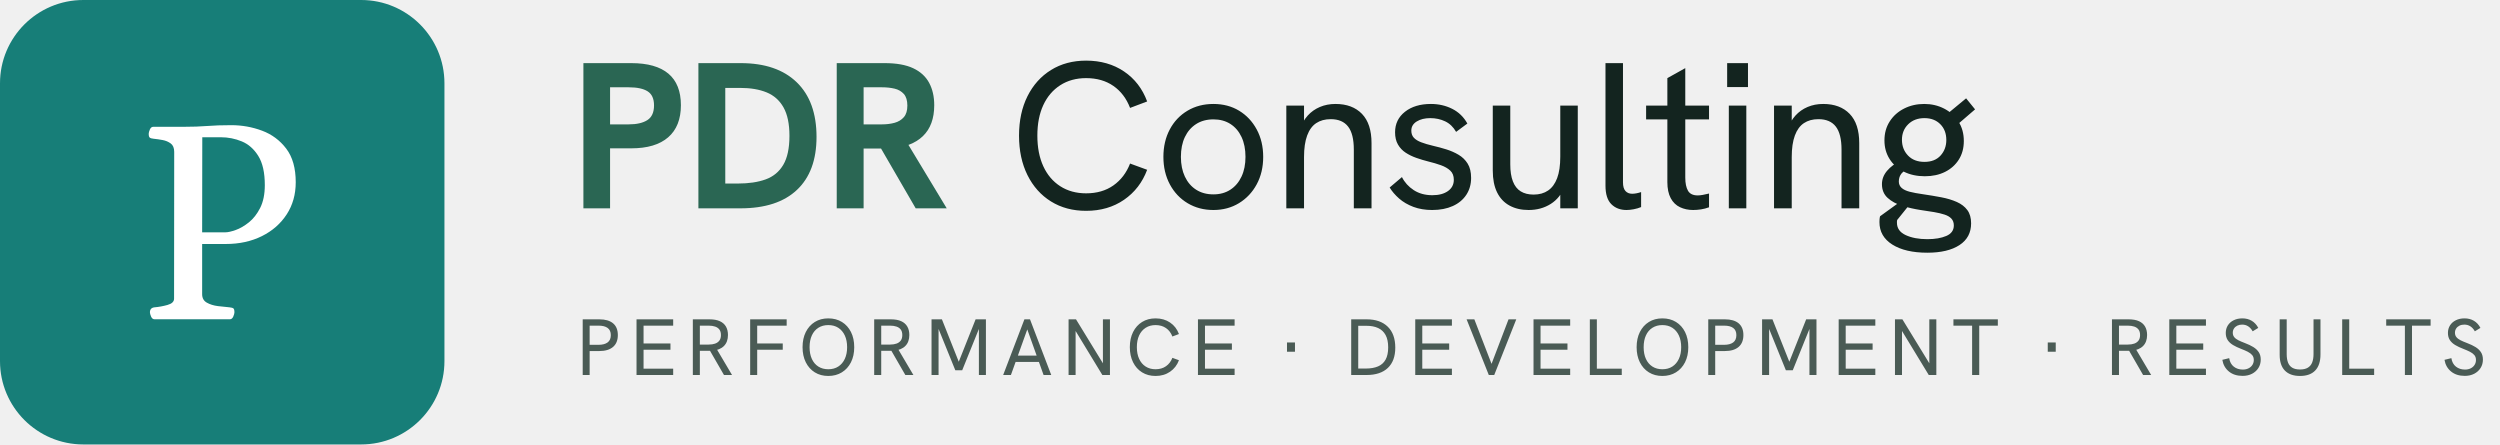
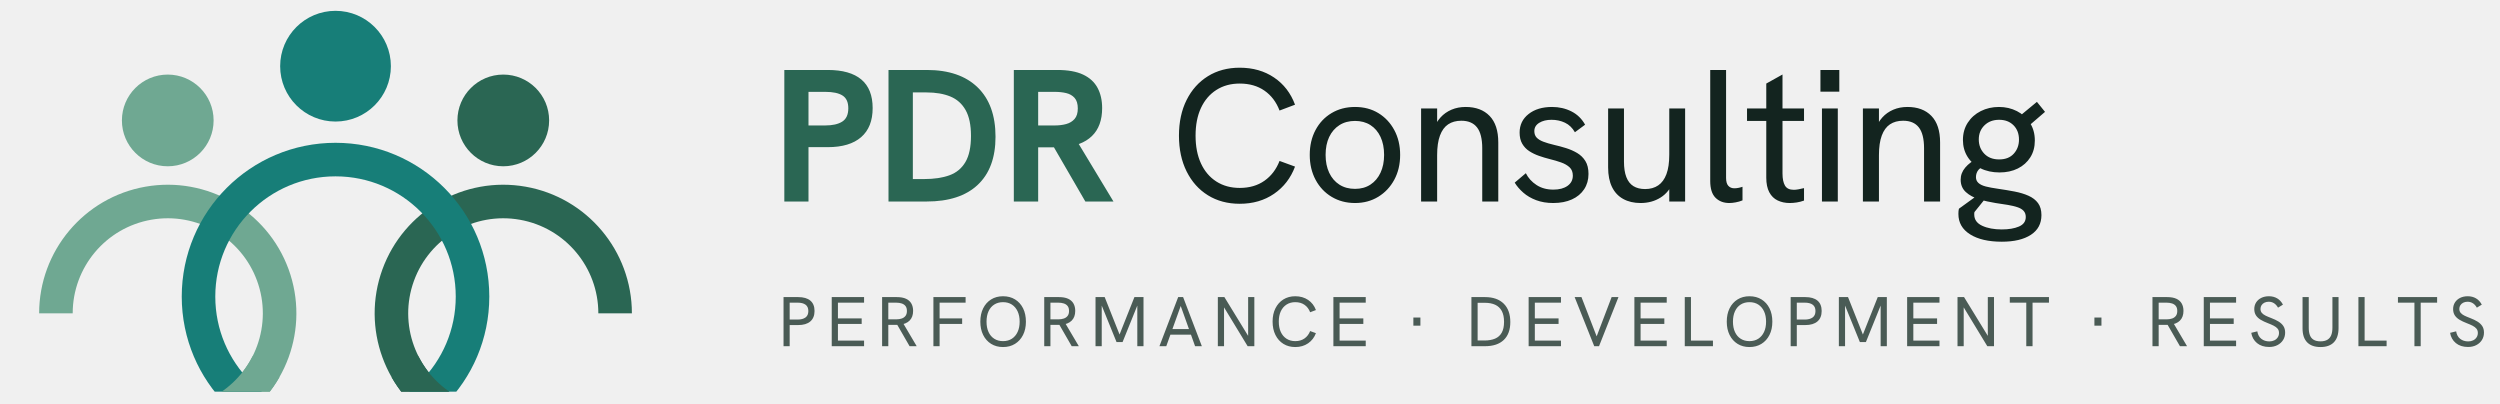
- <svg xmlns="http://www.w3.org/2000/svg" viewBox="0 0 360 64" width="360" height="64" role="img" aria-label="PDR Consulting">
-   <rect x="0.00" y="0.00" width="64.00" height="64.00" rx="12.00" fill="#177E78" />
-   <path d="M22.254 45.975Q21.922 45.975 21.756 45.584Q21.59 45.193 21.59 44.979Q21.59 44.334 22.234 44.256Q23.172 44.178 24.119 43.914Q25.066 43.65 25.066 43.006L25.086 21.873Q25.086 21.033 24.588 20.662Q24.09 20.291 23.406 20.164Q22.723 20.037 22.117 19.979Q21.707 19.939 21.561 19.812Q21.414 19.686 21.414 19.256Q21.414 19.041 21.58 18.65Q21.746 18.26 22.078 18.26H26.434Q28.367 18.26 29.832 18.143Q31.297 18.025 33.309 18.025Q35.613 18.025 37.732 18.816Q39.852 19.607 41.219 21.404Q42.586 23.201 42.586 26.248Q42.586 28.865 41.287 30.867Q39.988 32.869 37.713 34.002Q35.438 35.135 32.508 35.135H29.109V42.361Q29.109 43.201 29.783 43.582Q30.457 43.963 31.385 44.08Q32.312 44.197 33.055 44.256Q33.465 44.295 33.611 44.412Q33.758 44.529 33.758 44.979Q33.758 45.193 33.592 45.584Q33.426 45.975 33.094 45.975ZM29.109 33.455H32.449Q32.996 33.455 33.934 33.123Q34.871 32.791 35.838 32.02Q36.805 31.248 37.469 29.93Q38.133 28.611 38.133 26.658Q38.133 23.963 37.195 22.459Q36.258 20.955 34.812 20.359Q33.367 19.764 31.805 19.764H29.129Z" fill="#FFFFFF" />
-   <path d="M84.01 30.0V9.09H90.91Q94.45 9.09 96.25 10.605Q98.05 12.12 98.05 15.15Q98.05 18.18 96.22 19.77Q94.39 21.36 90.91 21.36H87.85V30.0ZM87.85 17.91H90.52Q92.26 17.91 93.22 17.295Q94.18 16.68 94.18 15.18Q94.18 13.74 93.265 13.155Q92.35 12.57 90.52 12.57H87.85ZM100.57 30.0V9.09H106.66Q111.88 9.09 114.73 11.85Q117.58 14.61 117.58 19.71Q117.58 24.69 114.76 27.345Q111.94 30.0 106.63 30.0ZM104.44 26.43H106.24Q108.61 26.43 110.26 25.83Q111.91 25.23 112.795 23.73Q113.68 22.23 113.68 19.56Q113.68 16.98 112.825 15.465Q111.97 13.95 110.395 13.305Q108.82 12.66 106.6 12.66H104.44ZM120.49 30.0V9.09H127.39Q129.94 9.09 131.5 9.825Q133.06 10.56 133.795 11.925Q134.53 13.29 134.53 15.15Q134.53 18.03 132.895 19.605Q131.26 21.18 128.23 21.36Q127.54 21.39 126.82 21.39Q126.1 21.39 125.59 21.39H124.36V30.0ZM131.86 30.0 126.61 20.94 130.57 20.46 136.33 30.0ZM124.36 17.91H127.0Q127.99 17.91 128.815 17.685Q129.64 17.46 130.15 16.875Q130.66 16.29 130.66 15.21Q130.66 14.1 130.15 13.53Q129.64 12.96 128.815 12.765Q127.99 12.57 127.0 12.57H124.36Z" fill="#2A6653" />
-   <path d="M156.4 30.36Q153.52 30.36 151.345 29.01Q149.17 27.66 147.955 25.215Q146.74 22.77 146.74 19.53Q146.74 16.29 147.955 13.86Q149.17 11.43 151.345 10.08Q153.52 8.73 156.4 8.73Q159.55 8.73 161.86 10.29Q164.17 11.85 165.19 14.61L162.73 15.54Q161.95 13.5 160.33 12.375Q158.71 11.25 156.4 11.25Q154.27 11.25 152.68 12.27Q151.09 13.29 150.235 15.135Q149.38 16.98 149.38 19.53Q149.38 22.08 150.235 23.94Q151.09 25.8 152.68 26.82Q154.27 27.84 156.4 27.84Q158.71 27.84 160.33 26.7Q161.95 25.56 162.73 23.55L165.19 24.45Q164.17 27.18 161.86 28.77Q159.55 30.36 156.4 30.36ZM174.73 30.24Q172.66 30.24 171.025 29.265Q169.39 28.29 168.46 26.55Q167.53 24.81 167.53 22.59Q167.53 20.37 168.445 18.645Q169.36 16.92 170.995 15.945Q172.63 14.97 174.73 14.97Q176.83 14.97 178.435 15.945Q180.04 16.92 180.97 18.645Q181.9 20.37 181.9 22.59Q181.9 24.81 180.97 26.535Q180.04 28.26 178.42 29.25Q176.8 30.24 174.73 30.24ZM174.73 27.99Q176.14 27.99 177.175 27.315Q178.21 26.64 178.78 25.425Q179.35 24.21 179.35 22.59Q179.35 20.94 178.78 19.725Q178.21 18.51 177.175 17.85Q176.14 17.19 174.73 17.19Q173.29 17.19 172.24 17.865Q171.19 18.54 170.62 19.74Q170.05 20.94 170.05 22.59Q170.05 24.21 170.62 25.425Q171.19 26.64 172.24 27.315Q173.29 27.99 174.73 27.99ZM185.23 30.0V15.21H187.78V18.36L187.18 18.57Q187.6 17.43 188.32 16.635Q189.04 15.84 190.06 15.405Q191.08 14.97 192.31 14.97Q194.74 14.97 196.12 16.395Q197.5 17.82 197.5 20.61V30.0H194.95V21.54Q194.95 19.29 194.125 18.225Q193.3 17.16 191.62 17.16Q190.39 17.16 189.535 17.73Q188.68 18.3 188.23 19.515Q187.78 20.73 187.78 22.62V30.0ZM206.23 30.24Q204.73 30.24 203.53 29.79Q202.33 29.34 201.475 28.59Q200.62 27.84 200.11 27.0L201.88 25.5Q202.45 26.64 203.575 27.375Q204.7 28.11 206.26 28.11Q207.67 28.11 208.51 27.51Q209.35 26.91 209.35 25.89Q209.35 25.05 208.84 24.57Q208.33 24.09 207.49 23.79Q206.65 23.49 205.66 23.25Q204.82 23.04 203.965 22.74Q203.11 22.44 202.42 21.99Q201.73 21.54 201.31 20.82Q200.89 20.1 200.89 19.05Q200.89 17.22 202.315 16.095Q203.74 14.97 206.05 14.97Q207.73 14.97 209.125 15.675Q210.52 16.38 211.3 17.79L209.68 18.99Q209.08 17.94 208.105 17.475Q207.13 17.01 205.96 17.01Q204.79 17.01 204.01 17.49Q203.23 17.97 203.23 18.81Q203.23 19.44 203.59 19.83Q203.95 20.22 204.655 20.49Q205.36 20.76 206.38 21.0Q207.31 21.21 208.27 21.51Q209.23 21.81 210.04 22.29Q210.85 22.77 211.345 23.565Q211.84 24.36 211.84 25.62Q211.84 27.0 211.15 28.05Q210.46 29.1 209.2 29.67Q207.94 30.24 206.23 30.24ZM220.12 30.24Q218.53 30.24 217.36 29.595Q216.19 28.95 215.575 27.69Q214.96 26.43 214.96 24.57V15.21H217.48V23.67Q217.48 25.14 217.855 26.115Q218.23 27.09 218.98 27.555Q219.73 28.02 220.84 28.02Q222.07 28.02 222.925 27.435Q223.78 26.85 224.23 25.65Q224.68 24.45 224.68 22.56V15.21H227.2V30.0H224.68V26.85H225.31Q224.68 28.5 223.3 29.37Q221.92 30.24 220.12 30.24ZM234.22 30.24Q232.87 30.24 232.03 29.4Q231.19 28.56 231.19 26.73V9.09H233.71V26.25Q233.71 27.12 234.07 27.51Q234.43 27.9 235.03 27.9Q235.3 27.9 235.63 27.84Q235.96 27.78 236.32 27.66V29.82Q235.81 30.03 235.24 30.135Q234.67 30.24 234.22 30.24ZM243.82 30.24Q242.77 30.24 241.915 29.835Q241.06 29.43 240.58 28.53Q240.1 27.63 240.1 26.22V11.25L242.68 9.81V25.56Q242.68 26.79 243.07 27.465Q243.46 28.14 244.48 28.14Q244.78 28.14 245.2 28.065Q245.62 27.99 246.1 27.87V29.85Q245.53 30.06 244.945 30.15Q244.36 30.24 243.82 30.24ZM237.04 17.19V15.21H246.1V17.19ZM248.95 30.0V15.21H251.47V30.0ZM248.71 12.54V9.09H251.71V12.54ZM255.46 30.0V15.21H258.01V18.36L257.41 18.57Q257.83 17.43 258.55 16.635Q259.27 15.84 260.29 15.405Q261.31 14.97 262.54 14.97Q264.97 14.97 266.35 16.395Q267.73 17.82 267.73 20.61V30.0H265.18V21.54Q265.18 19.29 264.355 18.225Q263.53 17.16 261.85 17.16Q260.62 17.16 259.765 17.73Q258.91 18.3 258.46 19.515Q258.01 20.73 258.01 22.62V30.0ZM277.54 36.39Q274.36 36.39 272.5 35.22Q270.64 34.05 270.64 31.98Q270.64 31.83 270.655 31.59Q270.67 31.35 270.73 31.14L274.42 28.47L275.29 29.07L273.19 31.68Q273.16 31.8 273.16 31.89Q273.16 31.98 273.16 32.07Q273.16 33.27 274.42 33.855Q275.68 34.44 277.54 34.44Q279.19 34.44 280.27 33.975Q281.35 33.51 281.35 32.46Q281.35 31.86 281.005 31.485Q280.66 31.11 280.015 30.9Q279.37 30.69 278.5 30.54Q277.63 30.39 276.55 30.24Q275.2 30.03 273.925 29.64Q272.65 29.25 271.825 28.5Q271 27.75 271 26.52Q271 25.47 271.735 24.6Q272.47 23.73 273.67 23.16L275.29 24.21Q274.27 24.45 273.85 24.945Q273.43 25.44 273.43 26.13Q273.43 26.7 273.835 27.06Q274.24 27.42 275.005 27.615Q275.77 27.81 276.85 27.96Q278.29 28.17 279.55 28.41Q280.81 28.65 281.785 29.085Q282.76 29.52 283.3 30.255Q283.84 30.99 283.84 32.16Q283.84 34.2 282.16 35.295Q280.48 36.39 277.54 36.39ZM277.18 25.38Q275.47 25.38 274.15 24.72Q272.83 24.06 272.095 22.89Q271.36 21.72 271.36 20.22Q271.36 18.66 272.125 17.475Q272.89 16.29 274.195 15.63Q275.5 14.97 277.09 14.97Q278.65 14.97 279.94 15.63Q281.23 16.29 282.01 17.49Q282.79 18.69 282.79 20.31Q282.79 21.84 282.07 22.98Q281.35 24.12 280.09 24.75Q278.83 25.38 277.18 25.38ZM277.12 23.31Q278.62 23.31 279.445 22.395Q280.27 21.48 280.27 20.16Q280.27 18.75 279.4 17.88Q278.53 17.01 277.12 17.01Q275.68 17.01 274.78 17.895Q273.88 18.78 273.88 20.13Q273.88 21.48 274.75 22.395Q275.62 23.31 277.12 23.31ZM281.83 17.97 280 16.74 283.12 14.16 284.41 15.75Z" fill="#13241F" />
-   <path d="M83.909 54.0V45.984H86.3Q87.6 45.984 88.284 46.559Q88.969 47.135 88.969 48.25Q88.969 49.365 88.279 49.958Q87.588 50.55 86.3 50.55H84.909V54.0ZM84.909 49.653H86.197Q87.025 49.653 87.491 49.314Q87.957 48.974 87.957 48.261Q87.957 47.56 87.502 47.227Q87.048 46.893 86.197 46.893H84.909ZM91.66 54.0V45.984H96.938V46.893H92.672V49.458H96.547V50.366H92.672V53.092H96.938V54.0ZM99.767 54.0V45.984H102.159Q103.079 45.984 103.666 46.255Q104.252 46.525 104.54 47.031Q104.827 47.537 104.827 48.239Q104.827 49.239 104.252 49.82Q103.677 50.401 102.585 50.504Q102.412 50.516 102.171 50.516Q101.929 50.516 101.699 50.516H100.779V54.0ZM104.252 54.0 102.171 50.389 103.206 50.263 105.413 54.0ZM100.779 49.618H102.056Q102.585 49.618 102.976 49.48Q103.367 49.343 103.591 49.044Q103.815 48.745 103.815 48.25Q103.815 47.744 103.591 47.451Q103.367 47.157 102.97 47.025Q102.573 46.893 102.056 46.893H100.779ZM108.024 54.0V45.984H113.28V46.893H109.036V49.458H112.716V50.366H109.036V54.0ZM119.271 54.138Q118.167 54.138 117.333 53.62Q116.5 53.103 116.034 52.172Q115.568 51.24 115.568 49.998Q115.568 48.745 116.034 47.813Q116.5 46.882 117.333 46.364Q118.167 45.846 119.271 45.846Q120.398 45.846 121.238 46.364Q122.077 46.882 122.543 47.813Q123.009 48.745 123.009 49.998Q123.009 51.24 122.537 52.172Q122.066 53.103 121.226 53.62Q120.387 54.138 119.271 54.138ZM119.271 53.172Q120.111 53.172 120.714 52.781Q121.318 52.39 121.652 51.677Q121.985 50.964 121.985 49.998Q121.985 49.02 121.652 48.307Q121.318 47.594 120.714 47.203Q120.111 46.812 119.271 46.812Q118.455 46.812 117.845 47.198Q117.236 47.583 116.908 48.296Q116.58 49.009 116.58 49.998Q116.58 50.975 116.908 51.688Q117.236 52.401 117.845 52.787Q118.455 53.172 119.271 53.172ZM125.884 54.0V45.984H128.276Q129.196 45.984 129.782 46.255Q130.369 46.525 130.656 47.031Q130.944 47.537 130.944 48.239Q130.944 49.239 130.368 49.82Q129.793 50.401 128.701 50.504Q128.529 50.516 128.287 50.516Q128.046 50.516 127.816 50.516H126.896V54.0ZM130.369 54.0 128.287 50.389 129.322 50.263 131.53 54.0ZM126.896 49.618H128.172Q128.701 49.618 129.092 49.48Q129.483 49.343 129.707 49.044Q129.931 48.745 129.931 48.25Q129.931 47.744 129.707 47.451Q129.483 47.157 129.086 47.025Q128.69 46.893 128.172 46.893H126.896ZM134.141 54.0V45.984H135.636L138.154 52.321H137.97L140.488 45.984H141.972V54.0H140.96V47.157L141.041 47.169L138.556 53.322H137.567L135.072 47.169L135.153 47.157V54.0ZM144.456 54.0 147.515 45.984H148.32L151.379 54.0H150.275L147.929 47.434L145.572 54.0ZM146.158 52.114 146.469 51.206H149.367L149.7 52.114ZM153.875 54.0V45.984H154.944L159.049 52.689H158.82V45.984H159.832V54.0H158.739L154.656 47.284H154.887V54.0ZM166.398 54.138Q165.294 54.138 164.46 53.62Q163.626 53.103 163.161 52.166Q162.695 51.228 162.695 49.986Q162.695 48.745 163.161 47.813Q163.626 46.882 164.46 46.364Q165.294 45.846 166.398 45.846Q167.606 45.846 168.491 46.445Q169.376 47.043 169.768 48.1L168.825 48.457Q168.525 47.675 167.904 47.244Q167.284 46.812 166.398 46.812Q165.582 46.812 164.972 47.203Q164.363 47.594 164.035 48.302Q163.707 49.009 163.707 49.986Q163.707 50.964 164.035 51.677Q164.363 52.39 164.972 52.781Q165.582 53.172 166.398 53.172Q167.284 53.172 167.904 52.735Q168.525 52.298 168.825 51.528L169.768 51.873Q169.376 52.919 168.491 53.528Q167.606 54.138 166.398 54.138ZM172.505 54.0V45.984H177.783V46.893H173.517V49.458H177.392V50.366H173.517V53.092H177.783V54.0ZM185.327 50.654V49.319H186.477V50.654ZM194.573 54.0V45.984H196.793Q198.759 45.984 199.84 47.048Q200.921 48.112 200.921 50.056Q200.921 51.965 199.851 52.982Q198.782 54.0 196.781 54.0ZM195.585 53.069H196.689Q197.713 53.069 198.431 52.764Q199.15 52.459 199.524 51.786Q199.898 51.114 199.898 50.021Q199.898 48.928 199.524 48.244Q199.15 47.56 198.454 47.238Q197.758 46.916 196.781 46.916H195.585ZM203.796 54.0V45.984H209.075V46.893H204.808V49.458H208.683V50.366H204.808V53.092H209.075V54.0ZM214.387 54.0 211.19 45.984H212.306L214.928 52.77H214.64L217.228 45.984H218.343L215.169 54.0ZM220.827 54.0V45.984H226.106V46.893H221.839V49.458H225.715V50.366H221.839V53.092H226.106V54.0ZM228.935 54.0V45.984H229.947V53.092H233.535V54.0ZM239.377 54.138Q238.273 54.138 237.439 53.62Q236.605 53.103 236.14 52.172Q235.674 51.24 235.674 49.998Q235.674 48.745 236.14 47.813Q236.605 46.882 237.439 46.364Q238.273 45.846 239.377 45.846Q240.504 45.846 241.343 46.364Q242.183 46.882 242.649 47.813Q243.114 48.745 243.114 49.998Q243.114 51.24 242.643 52.172Q242.171 53.103 241.332 53.62Q240.492 54.138 239.377 54.138ZM239.377 53.172Q240.216 53.172 240.82 52.781Q241.424 52.39 241.757 51.677Q242.091 50.964 242.091 49.998Q242.091 49.02 241.757 48.307Q241.424 47.594 240.82 47.203Q240.216 46.812 239.377 46.812Q238.56 46.812 237.951 47.198Q237.341 47.583 237.014 48.296Q236.686 49.009 236.686 49.998Q236.686 50.975 237.014 51.688Q237.341 52.401 237.951 52.787Q238.56 53.172 239.377 53.172ZM245.989 54.0V45.984H248.381Q249.681 45.984 250.365 46.559Q251.049 47.135 251.049 48.25Q251.049 49.365 250.359 49.958Q249.669 50.55 248.381 50.55H246.99V54.0ZM246.99 49.653H248.278Q249.106 49.653 249.572 49.314Q250.037 48.974 250.037 48.261Q250.037 47.56 249.583 47.227Q249.129 46.893 248.278 46.893H246.99ZM253.74 54.0V45.984H255.235L257.754 52.321H257.57L260.088 45.984H261.572V54.0H260.56V47.157L260.64 47.169L258.156 53.322H257.167L254.672 47.169L254.752 47.157V54.0ZM264.769 54.0V45.984H270.047V46.893H265.781V49.458H269.656V50.366H265.781V53.092H270.047V54.0ZM272.876 54.0V45.984H273.946L278.051 52.689H277.821V45.984H278.833V54.0H277.741L273.658 47.284H273.888V54.0ZM283.985 54.0V46.893H281.294V45.984H287.688V46.893H285.009V54.0ZM294.876 50.654V49.319H296.026V50.654ZM304.122 54.0V45.984H306.514Q307.434 45.984 308.02 46.255Q308.607 46.525 308.894 47.031Q309.182 47.537 309.182 48.239Q309.182 49.239 308.607 49.82Q308.032 50.401 306.939 50.504Q306.767 50.516 306.525 50.516Q306.284 50.516 306.054 50.516H305.134V54.0ZM308.607 54.0 306.525 50.389 307.56 50.263 309.768 54.0ZM305.134 49.618H306.41Q306.939 49.618 307.33 49.48Q307.721 49.343 307.946 49.044Q308.17 48.745 308.17 48.25Q308.17 47.744 307.946 47.451Q307.721 47.157 307.325 47.025Q306.928 46.893 306.41 46.893H305.134ZM312.379 54.0V45.984H317.657V46.893H313.391V49.458H317.266V50.366H313.391V53.092H317.657V54.0ZM322.936 54.127Q321.728 54.127 320.958 53.494Q320.188 52.861 320.015 51.815L321.004 51.574Q321.13 52.379 321.665 52.798Q322.2 53.218 322.97 53.218Q323.419 53.218 323.775 53.046Q324.132 52.873 324.339 52.557Q324.546 52.24 324.546 51.838Q324.546 51.413 324.316 51.136Q324.086 50.861 323.678 50.654Q323.269 50.447 322.729 50.239Q322.062 49.986 321.562 49.688Q321.061 49.389 320.785 48.969Q320.51 48.549 320.51 47.94Q320.51 47.33 320.808 46.858Q321.107 46.387 321.648 46.117Q322.188 45.846 322.901 45.846Q323.66 45.846 324.247 46.192Q324.833 46.537 325.19 47.215L324.385 47.709Q324.12 47.238 323.741 46.991Q323.361 46.743 322.867 46.743Q322.476 46.743 322.171 46.893Q321.866 47.043 321.694 47.307Q321.521 47.572 321.521 47.916Q321.521 48.285 321.728 48.543Q321.935 48.802 322.327 48.998Q322.717 49.193 323.269 49.4Q323.971 49.665 324.477 49.975Q324.983 50.285 325.265 50.717Q325.546 51.148 325.546 51.781Q325.546 52.459 325.213 52.988Q324.879 53.517 324.293 53.822Q323.706 54.127 322.936 54.127ZM331.204 54.138Q329.778 54.138 329.025 53.367Q328.272 52.597 328.272 51.102V45.984H329.284V50.987Q329.284 51.712 329.474 52.206Q329.663 52.7 330.089 52.953Q330.514 53.206 331.204 53.206Q331.894 53.206 332.326 52.948Q332.757 52.689 332.952 52.195Q333.148 51.7 333.148 50.975V45.984H334.148V51.044Q334.148 52.562 333.395 53.35Q332.642 54.138 331.204 54.138ZM337.276 54.0V45.984H338.288V53.092H341.876V54.0ZM346.304 54.0V46.893H343.613V45.984H350.007V46.893H347.327V54.0ZM354.929 54.127Q353.721 54.127 352.951 53.494Q352.18 52.861 352.008 51.815L352.997 51.574Q353.123 52.379 353.658 52.798Q354.193 53.218 354.963 53.218Q355.412 53.218 355.768 53.046Q356.125 52.873 356.332 52.557Q356.539 52.24 356.539 51.838Q356.539 51.413 356.309 51.136Q356.079 50.861 355.671 50.654Q355.262 50.447 354.722 50.239Q354.055 49.986 353.555 49.688Q353.054 49.389 352.778 48.969Q352.502 48.549 352.502 47.94Q352.502 47.33 352.801 46.858Q353.1 46.387 353.641 46.117Q354.181 45.846 354.894 45.846Q355.653 45.846 356.24 46.192Q356.826 46.537 357.183 47.215L356.378 47.709Q356.113 47.238 355.734 46.991Q355.354 46.743 354.86 46.743Q354.469 46.743 354.164 46.893Q353.859 47.043 353.687 47.307Q353.514 47.572 353.514 47.916Q353.514 48.285 353.721 48.543Q353.928 48.802 354.319 48.998Q354.71 49.193 355.262 49.4Q355.964 49.665 356.47 49.975Q356.976 50.285 357.258 50.717Q357.539 51.148 357.539 51.781Q357.539 52.459 357.206 52.988Q356.872 53.517 356.286 53.822Q355.699 54.127 354.929 54.127Z" fill="#4A5B55" />
+ <svg xmlns="http://www.w3.org/2000/svg" viewBox="0 0 397.4 64.0" width="397" height="64" role="img" aria-label="PDR Consulting">
+   <g transform="translate(0.00 0.00) scale(0.8889) translate(-0.0 -1.0)">
+     <defs>
+       <clipPath id="abase">
+         <rect x="0" y="0" width="120" height="71" />
+       </clipPath>
+       <clipPath id="aw0">
+         <circle cx="43.31" cy="71.93" r="7.50" />
+       </clipPath>
+       <clipPath id="aw1">
+         <circle cx="76.69" cy="71.93" r="7.50" />
+       </clipPath>
+     </defs>
+     <g clip-path="url(#abase)">
+       <path d="M10.00 57.00 A20 20 0 1 1 40.00 74.32" fill="none" stroke="#6FA892" stroke-width="6.0" stroke-linecap="butt" />
+       <path d="M80.00 74.32 A20 20 0 1 1 110.00 57.00" fill="none" stroke="#2A6653" stroke-width="6.0" stroke-linecap="butt" />
+       <circle cx="60" cy="54" r="24.5" fill="none" stroke="#177E78" stroke-width="6.0" />
+       <g clip-path="url(#aw0)">
+         <path d="M10.00 57.00 A20 20 0 1 1 40.00 74.32" fill="none" stroke="#6FA892" stroke-width="6.0" stroke-linecap="butt" />
+       </g>
+       <g clip-path="url(#aw1)">
+         <path d="M80.00 74.32 A20 20 0 1 1 110.00 57.00" fill="none" stroke="#2A6653" stroke-width="6.0" stroke-linecap="butt" />
+       </g>
+     </g>
+     <circle cx="30" cy="22.5" r="8.2" fill="#6FA892" />
+     <circle cx="60" cy="12.8" r="9.9" fill="#177E78" />
+     <circle cx="90" cy="22.5" r="8.2" fill="#2A6653" />
+   </g>
+   <path d="M124.677 32.0V11.09H131.577Q135.117 11.09 136.917 12.605Q138.717 14.12 138.717 17.15Q138.717 20.18 136.887 21.77Q135.057 23.36 131.577 23.36H128.517V32.0ZM128.517 19.91H131.187Q132.927 19.91 133.887 19.295Q134.847 18.68 134.847 17.18Q134.847 15.74 133.932 15.155Q133.017 14.57 131.187 14.57H128.517ZM141.237 32.0V11.09H147.327Q152.547 11.09 155.397 13.85Q158.247 16.61 158.247 21.71Q158.247 26.69 155.427 29.345Q152.607 32.0 147.297 32.0ZM145.107 28.43H146.907Q149.277 28.43 150.927 27.83Q152.577 27.23 153.462 25.73Q154.347 24.23 154.347 21.56Q154.347 18.98 153.492 17.465Q152.637 15.95 151.062 15.305Q149.487 14.66 147.267 14.66H145.107ZM161.157 32.0V11.09H168.057Q170.607 11.09 172.167 11.825Q173.727 12.56 174.462 13.925Q175.197 15.29 175.197 17.15Q175.197 20.03 173.562 21.605Q171.927 23.18 168.897 23.36Q168.207 23.39 167.487 23.39Q166.767 23.39 166.257 23.39H165.027V32.0ZM172.527 32.0 167.277 22.94 171.237 22.46 176.997 32.0ZM165.027 19.91H167.667Q168.657 19.91 169.482 19.685Q170.307 19.46 170.817 18.875Q171.327 18.29 171.327 17.21Q171.327 16.1 170.817 15.53Q170.307 14.96 169.482 14.765Q168.657 14.57 167.667 14.57H165.027Z" fill="#2A6653" />
+   <path d="M197.067 32.36Q194.187 32.36 192.012 31.01Q189.837 29.66 188.622 27.215Q187.407 24.77 187.407 21.53Q187.407 18.29 188.622 15.86Q189.837 13.43 192.012 12.08Q194.187 10.73 197.067 10.73Q200.217 10.73 202.527 12.29Q204.837 13.85 205.857 16.61L203.397 17.54Q202.617 15.5 200.997 14.375Q199.377 13.25 197.067 13.25Q194.937 13.25 193.347 14.27Q191.757 15.29 190.902 17.135Q190.047 18.98 190.047 21.53Q190.047 24.08 190.902 25.94Q191.757 27.8 193.347 28.82Q194.937 29.84 197.067 29.84Q199.377 29.84 200.997 28.7Q202.617 27.56 203.397 25.55L205.857 26.45Q204.837 29.18 202.527 30.77Q200.217 32.36 197.067 32.36ZM215.397 32.24Q213.327 32.24 211.692 31.265Q210.057 30.29 209.127 28.55Q208.197 26.81 208.197 24.59Q208.197 22.37 209.112 20.645Q210.027 18.92 211.662 17.945Q213.297 16.97 215.397 16.97Q217.497 16.97 219.102 17.945Q220.707 18.92 221.637 20.645Q222.567 22.37 222.567 24.59Q222.567 26.81 221.637 28.535Q220.707 30.26 219.087 31.25Q217.467 32.24 215.397 32.24ZM215.397 29.99Q216.807 29.99 217.842 29.315Q218.877 28.64 219.447 27.425Q220.017 26.21 220.017 24.59Q220.017 22.94 219.447 21.725Q218.877 20.51 217.842 19.85Q216.807 19.19 215.397 19.19Q213.957 19.19 212.907 19.865Q211.857 20.54 211.287 21.74Q210.717 22.94 210.717 24.59Q210.717 26.21 211.287 27.425Q211.857 28.64 212.907 29.315Q213.957 29.99 215.397 29.99ZM225.897 32.0V17.21H228.447V20.36L227.847 20.57Q228.267 19.43 228.987 18.635Q229.707 17.84 230.727 17.405Q231.747 16.97 232.977 16.97Q235.407 16.97 236.787 18.395Q238.167 19.82 238.167 22.61V32.0H235.617V23.54Q235.617 21.29 234.792 20.225Q233.967 19.16 232.287 19.16Q231.057 19.16 230.202 19.73Q229.347 20.3 228.897 21.515Q228.447 22.73 228.447 24.62V32.0ZM246.897 32.24Q245.397 32.24 244.197 31.79Q242.997 31.34 242.142 30.59Q241.287 29.84 240.777 29.0L242.547 27.5Q243.117 28.64 244.242 29.375Q245.367 30.11 246.927 30.11Q248.337 30.11 249.177 29.51Q250.017 28.91 250.017 27.89Q250.017 27.05 249.507 26.57Q248.997 26.09 248.157 25.79Q247.317 25.49 246.327 25.25Q245.487 25.04 244.632 24.74Q243.777 24.44 243.087 23.99Q242.397 23.54 241.977 22.82Q241.557 22.1 241.557 21.05Q241.557 19.22 242.982 18.095Q244.407 16.97 246.717 16.97Q248.397 16.97 249.792 17.675Q251.187 18.38 251.967 19.79L250.347 20.99Q249.747 19.94 248.772 19.475Q247.797 19.01 246.627 19.01Q245.457 19.01 244.677 19.49Q243.897 19.97 243.897 20.81Q243.897 21.44 244.257 21.83Q244.617 22.22 245.322 22.49Q246.027 22.76 247.047 23.0Q247.977 23.21 248.937 23.51Q249.897 23.81 250.707 24.29Q251.517 24.77 252.012 25.565Q252.507 26.36 252.507 27.62Q252.507 29.0 251.817 30.05Q251.127 31.1 249.867 31.67Q248.607 32.24 246.897 32.24ZM260.787 32.24Q259.197 32.24 258.027 31.595Q256.857 30.95 256.242 29.69Q255.627 28.43 255.627 26.57V17.21H258.147V25.67Q258.147 27.14 258.522 28.115Q258.897 29.09 259.647 29.555Q260.397 30.02 261.507 30.02Q262.737 30.02 263.592 29.435Q264.447 28.85 264.897 27.65Q265.347 26.45 265.347 24.56V17.21H267.867V32.0H265.347V28.85H265.977Q265.347 30.5 263.967 31.37Q262.587 32.24 260.787 32.24ZM274.887 32.24Q273.537 32.24 272.697 31.4Q271.857 30.56 271.857 28.73V11.09H274.377V28.25Q274.377 29.12 274.737 29.51Q275.097 29.9 275.697 29.9Q275.967 29.9 276.297 29.84Q276.627 29.78 276.987 29.66V31.82Q276.477 32.03 275.907 32.135Q275.337 32.24 274.887 32.24ZM284.487 32.24Q283.437 32.24 282.582 31.835Q281.727 31.43 281.247 30.53Q280.767 29.63 280.767 28.22V13.25L283.347 11.81V27.56Q283.347 28.79 283.737 29.465Q284.127 30.14 285.147 30.14Q285.447 30.14 285.867 30.065Q286.287 29.99 286.767 29.87V31.85Q286.197 32.06 285.612 32.15Q285.027 32.24 284.487 32.24ZM277.707 19.19V17.21H286.767V19.19ZM289.617 32.0V17.21H292.137V32.0ZM289.377 14.54V11.09H292.377V14.54ZM296.127 32.0V17.21H298.677V20.36L298.077 20.57Q298.497 19.43 299.217 18.635Q299.937 17.84 300.957 17.405Q301.977 16.97 303.207 16.97Q305.637 16.97 307.017 18.395Q308.397 19.82 308.397 22.61V32.0H305.847V23.54Q305.847 21.29 305.022 20.225Q304.197 19.16 302.517 19.16Q301.287 19.16 300.432 19.73Q299.577 20.3 299.127 21.515Q298.677 22.73 298.677 24.62V32.0ZM318.207 38.39Q315.027 38.39 313.167 37.22Q311.307 36.05 311.307 33.98Q311.307 33.83 311.322 33.59Q311.337 33.35 311.397 33.14L315.087 30.47L315.957 31.07L313.857 33.68Q313.827 33.8 313.827 33.89Q313.827 33.98 313.827 34.07Q313.827 35.27 315.087 35.855Q316.347 36.44 318.207 36.44Q319.857 36.44 320.937 35.975Q322.017 35.51 322.017 34.46Q322.017 33.86 321.672 33.485Q321.327 33.11 320.682 32.9Q320.037 32.69 319.167 32.54Q318.297 32.39 317.217 32.24Q315.867 32.03 314.592 31.64Q313.317 31.25 312.492 30.5Q311.667 29.75 311.667 28.52Q311.667 27.47 312.402 26.6Q313.137 25.73 314.337 25.16L315.957 26.21Q314.937 26.45 314.517 26.945Q314.097 27.44 314.097 28.13Q314.097 28.7 314.502 29.06Q314.907 29.42 315.672 29.615Q316.437 29.81 317.517 29.96Q318.957 30.17 320.217 30.41Q321.477 30.65 322.452 31.085Q323.427 31.52 323.967 32.255Q324.507 32.99 324.507 34.16Q324.507 36.2 322.827 37.295Q321.147 38.39 318.207 38.39ZM317.847 27.38Q316.137 27.38 314.817 26.72Q313.497 26.06 312.762 24.89Q312.027 23.72 312.027 22.22Q312.027 20.66 312.792 19.475Q313.557 18.29 314.862 17.63Q316.167 16.97 317.757 16.97Q319.317 16.97 320.607 17.63Q321.897 18.29 322.677 19.49Q323.457 20.69 323.457 22.31Q323.457 23.84 322.737 24.98Q322.017 26.12 320.757 26.75Q319.497 27.38 317.847 27.38ZM317.787 25.31Q319.287 25.31 320.112 24.395Q320.937 23.48 320.937 22.16Q320.937 20.75 320.067 19.88Q319.197 19.01 317.787 19.01Q316.347 19.01 315.447 19.895Q314.547 20.78 314.547 22.13Q314.547 23.48 315.417 24.395Q316.287 25.31 317.787 25.31ZM322.497 19.97 320.667 18.74 323.787 16.16 325.077 17.75Z" fill="#13241F" />
+   <path d="M124.551 55.0V47.194H126.881Q128.147 47.194 128.813 47.754Q129.479 48.314 129.479 49.4Q129.479 50.486 128.807 51.063Q128.135 51.64 126.881 51.64H125.526V55.0ZM125.526 50.766H126.78Q127.587 50.766 128.04 50.436Q128.494 50.106 128.494 49.411Q128.494 48.728 128.051 48.403Q127.609 48.078 126.78 48.078H125.526ZM132.212 55.0V47.194H137.353V48.078H133.198V50.576H136.972V51.461H133.198V54.115H137.353V55.0ZM140.22 55.0V47.194H142.55Q143.446 47.194 144.017 47.457Q144.588 47.72 144.868 48.213Q145.148 48.706 145.148 49.389Q145.148 50.363 144.588 50.929Q144.028 51.494 142.964 51.595Q142.796 51.606 142.561 51.606Q142.326 51.606 142.102 51.606H141.206V55.0ZM144.588 55.0 142.561 51.483 143.569 51.36 145.719 55.0ZM141.206 50.733H142.449Q142.964 50.733 143.345 50.598Q143.726 50.464 143.944 50.173Q144.163 49.882 144.163 49.4Q144.163 48.907 143.944 48.622Q143.726 48.336 143.339 48.207Q142.953 48.078 142.449 48.078H141.206ZM148.374 55.0V47.194H153.492V48.078H149.359V50.576H152.943V51.461H149.359V55.0ZM159.439 55.134Q158.364 55.134 157.552 54.63Q156.74 54.126 156.287 53.219Q155.833 52.312 155.833 51.102Q155.833 49.882 156.287 48.974Q156.74 48.067 157.552 47.563Q158.364 47.059 159.439 47.059Q160.537 47.059 161.355 47.563Q162.172 48.067 162.626 48.974Q163.079 49.882 163.079 51.102Q163.079 52.312 162.62 53.219Q162.161 54.126 161.343 54.63Q160.526 55.134 159.439 55.134ZM159.439 54.194Q160.257 54.194 160.845 53.813Q161.433 53.432 161.758 52.738Q162.083 52.043 162.083 51.102Q162.083 50.15 161.758 49.456Q161.433 48.762 160.845 48.381Q160.257 48.0 159.439 48.0Q158.644 48.0 158.051 48.375Q157.457 48.75 157.138 49.445Q156.819 50.139 156.819 51.102Q156.819 52.054 157.138 52.749Q157.457 53.443 158.051 53.818Q158.644 54.194 159.439 54.194ZM165.991 55.0V47.194H168.321Q169.217 47.194 169.788 47.457Q170.359 47.72 170.639 48.213Q170.919 48.706 170.919 49.389Q170.919 50.363 170.359 50.929Q169.799 51.494 168.735 51.595Q168.567 51.606 168.332 51.606Q168.097 51.606 167.873 51.606H166.977V55.0ZM170.359 55.0 168.332 51.483 169.34 51.36 171.491 55.0ZM166.977 50.733H168.22Q168.735 50.733 169.116 50.598Q169.497 50.464 169.715 50.173Q169.934 49.882 169.934 49.4Q169.934 48.907 169.715 48.622Q169.497 48.336 169.111 48.207Q168.724 48.078 168.22 48.078H166.977ZM174.145 55.0V47.194H175.601L178.054 53.365H177.875L180.327 47.194H181.772V55.0H180.787V48.336L180.865 48.347L178.446 54.339H177.483L175.052 48.347L175.131 48.336V55.0ZM184.303 55.0 187.283 47.194H188.067L191.046 55.0H189.971L187.686 48.605L185.39 55.0ZM185.961 53.163 186.263 52.278H189.086L189.411 53.163ZM193.588 55.0V47.194H194.63L198.628 53.723H198.404V47.194H199.39V55.0H198.326L194.35 48.459H194.574V55.0ZM205.897 55.134Q204.822 55.134 204.01 54.63Q203.198 54.126 202.744 53.214Q202.291 52.301 202.291 51.091Q202.291 49.882 202.744 48.974Q203.198 48.067 204.01 47.563Q204.822 47.059 205.897 47.059Q207.073 47.059 207.935 47.642Q208.798 48.224 209.179 49.254L208.26 49.602Q207.969 48.84 207.364 48.42Q206.759 48.0 205.897 48.0Q205.102 48.0 204.508 48.381Q203.915 48.762 203.595 49.45Q203.276 50.139 203.276 51.091Q203.276 52.043 203.595 52.738Q203.915 53.432 204.508 53.813Q205.102 54.194 205.897 54.194Q206.759 54.194 207.364 53.768Q207.969 53.342 208.26 52.592L209.179 52.928Q208.798 53.947 207.935 54.541Q207.073 55.134 205.897 55.134ZM211.956 55.0V47.194H217.097V48.078H212.942V50.576H216.716V51.461H212.942V54.115H217.097V55.0ZM224.668 51.741V50.442H225.788V51.741ZM233.897 55.0V47.194H236.059Q237.974 47.194 239.027 48.23Q240.079 49.266 240.079 51.158Q240.079 53.018 239.038 54.009Q237.996 55.0 236.047 55.0ZM234.883 54.093H235.958Q236.955 54.093 237.655 53.796Q238.355 53.499 238.719 52.844Q239.083 52.189 239.083 51.125Q239.083 50.061 238.719 49.394Q238.355 48.728 237.677 48.414Q236.999 48.101 236.047 48.101H234.883ZM242.991 55.0V47.194H248.132V48.078H243.977V50.576H247.751V51.461H243.977V54.115H248.132V55.0ZM253.419 55.0 250.305 47.194H251.391L253.945 53.802H253.665L256.185 47.194H257.271L254.18 55.0ZM259.803 55.0V47.194H264.943V48.078H260.788V50.576H264.563V51.461H260.788V54.115H264.943V55.0ZM267.811 55.0V47.194H268.796V54.115H272.291V55.0ZM278.092 55.134Q277.017 55.134 276.205 54.63Q275.393 54.126 274.939 53.219Q274.486 52.312 274.486 51.102Q274.486 49.882 274.939 48.974Q275.393 48.067 276.205 47.563Q277.017 47.059 278.092 47.059Q279.19 47.059 280.007 47.563Q280.825 48.067 281.279 48.974Q281.732 49.882 281.732 51.102Q281.732 52.312 281.273 53.219Q280.814 54.126 279.996 54.63Q279.179 55.134 278.092 55.134ZM278.092 54.194Q278.91 54.194 279.498 53.813Q280.086 53.432 280.411 52.738Q280.735 52.043 280.735 51.102Q280.735 50.15 280.411 49.456Q280.086 48.762 279.498 48.381Q278.91 48.0 278.092 48.0Q277.297 48.0 276.703 48.375Q276.11 48.75 275.791 49.445Q275.471 50.139 275.471 51.102Q275.471 52.054 275.791 52.749Q276.11 53.443 276.703 53.818Q277.297 54.194 278.092 54.194ZM284.644 55.0V47.194H286.974Q288.239 47.194 288.906 47.754Q289.572 48.314 289.572 49.4Q289.572 50.486 288.9 51.063Q288.228 51.64 286.974 51.64H285.619V55.0ZM285.619 50.766H286.873Q287.679 50.766 288.133 50.436Q288.587 50.106 288.587 49.411Q288.587 48.728 288.144 48.403Q287.702 48.078 286.873 48.078H285.619ZM292.305 55.0V47.194H293.761L296.214 53.365H296.035L298.487 47.194H299.932V55.0H298.947V48.336L299.025 48.347L296.606 54.339H295.643L293.212 48.347L293.291 48.336V55.0ZM303.158 55.0V47.194H308.299V48.078H304.143V50.576H307.918V51.461H304.143V54.115H308.299V55.0ZM311.166 55.0V47.194H312.207L316.206 53.723H315.982V47.194H316.967V55.0H315.903L311.927 48.459H312.151V55.0ZM322.097 55.0V48.078H319.476V47.194H325.703V48.078H323.094V55.0ZM332.927 51.741V50.442H334.047V51.741ZM342.156 55.0V47.194H344.486Q345.382 47.194 345.953 47.457Q346.524 47.72 346.804 48.213Q347.084 48.706 347.084 49.389Q347.084 50.363 346.524 50.929Q345.964 51.494 344.9 51.595Q344.732 51.606 344.497 51.606Q344.262 51.606 344.038 51.606H343.142V55.0ZM346.524 55.0 344.497 51.483 345.505 51.36 347.655 55.0ZM343.142 50.733H344.385Q344.9 50.733 345.281 50.598Q345.662 50.464 345.88 50.173Q346.099 49.882 346.099 49.4Q346.099 48.907 345.88 48.622Q345.662 48.336 345.275 48.207Q344.889 48.078 344.385 48.078H343.142ZM350.31 55.0V47.194H355.451V48.078H351.295V50.576H355.07V51.461H351.295V54.115H355.451V55.0ZM360.703 55.123Q359.527 55.123 358.777 54.507Q358.027 53.891 357.859 52.872L358.822 52.637Q358.945 53.421 359.466 53.83Q359.987 54.238 360.737 54.238Q361.174 54.238 361.521 54.07Q361.868 53.902 362.07 53.594Q362.271 53.286 362.271 52.894Q362.271 52.48 362.047 52.211Q361.823 51.942 361.426 51.741Q361.028 51.539 360.502 51.338Q359.852 51.091 359.365 50.8Q358.878 50.509 358.609 50.1Q358.34 49.691 358.34 49.098Q358.34 48.504 358.631 48.045Q358.923 47.586 359.449 47.322Q359.975 47.059 360.67 47.059Q361.409 47.059 361.98 47.395Q362.551 47.731 362.899 48.392L362.115 48.874Q361.857 48.414 361.487 48.174Q361.118 47.933 360.636 47.933Q360.255 47.933 359.959 48.078Q359.662 48.224 359.494 48.482Q359.326 48.739 359.326 49.075Q359.326 49.434 359.527 49.686Q359.729 49.938 360.11 50.128Q360.491 50.318 361.028 50.52Q361.711 50.778 362.204 51.08Q362.697 51.382 362.971 51.802Q363.246 52.222 363.246 52.838Q363.246 53.499 362.921 54.014Q362.596 54.53 362.025 54.826Q361.454 55.123 360.703 55.123ZM368.868 55.134Q367.479 55.134 366.746 54.384Q366.012 53.634 366.012 52.178V47.194H366.998V52.066Q366.998 52.771 367.183 53.253Q367.367 53.734 367.782 53.981Q368.196 54.227 368.868 54.227Q369.54 54.227 369.96 53.975Q370.38 53.723 370.571 53.242Q370.761 52.76 370.761 52.054V47.194H371.735V52.122Q371.735 53.6 371.002 54.367Q370.268 55.134 368.868 55.134ZM374.894 55.0V47.194H375.879V54.115H379.374V55.0ZM383.798 55.0V48.078H381.177V47.194H387.404V48.078H384.795V55.0ZM392.31 55.123Q391.134 55.123 390.383 54.507Q389.633 53.891 389.465 52.872L390.428 52.637Q390.551 53.421 391.072 53.83Q391.593 54.238 392.343 54.238Q392.78 54.238 393.127 54.07Q393.475 53.902 393.676 53.594Q393.878 53.286 393.878 52.894Q393.878 52.48 393.654 52.211Q393.43 51.942 393.032 51.741Q392.635 51.539 392.108 51.338Q391.459 51.091 390.971 50.8Q390.484 50.509 390.215 50.1Q389.947 49.691 389.947 49.098Q389.947 48.504 390.238 48.045Q390.529 47.586 391.055 47.322Q391.582 47.059 392.276 47.059Q393.015 47.059 393.587 47.395Q394.158 47.731 394.505 48.392L393.721 48.874Q393.463 48.414 393.094 48.174Q392.724 47.933 392.243 47.933Q391.862 47.933 391.565 48.078Q391.268 48.224 391.1 48.482Q390.932 48.739 390.932 49.075Q390.932 49.434 391.134 49.686Q391.335 49.938 391.716 50.128Q392.097 50.318 392.635 50.52Q393.318 50.778 393.811 51.08Q394.303 51.382 394.578 51.802Q394.852 52.222 394.852 52.838Q394.852 53.499 394.527 54.014Q394.203 54.53 393.631 54.826Q393.06 55.123 392.31 55.123Z" fill="#4A5B55" />
</svg>
